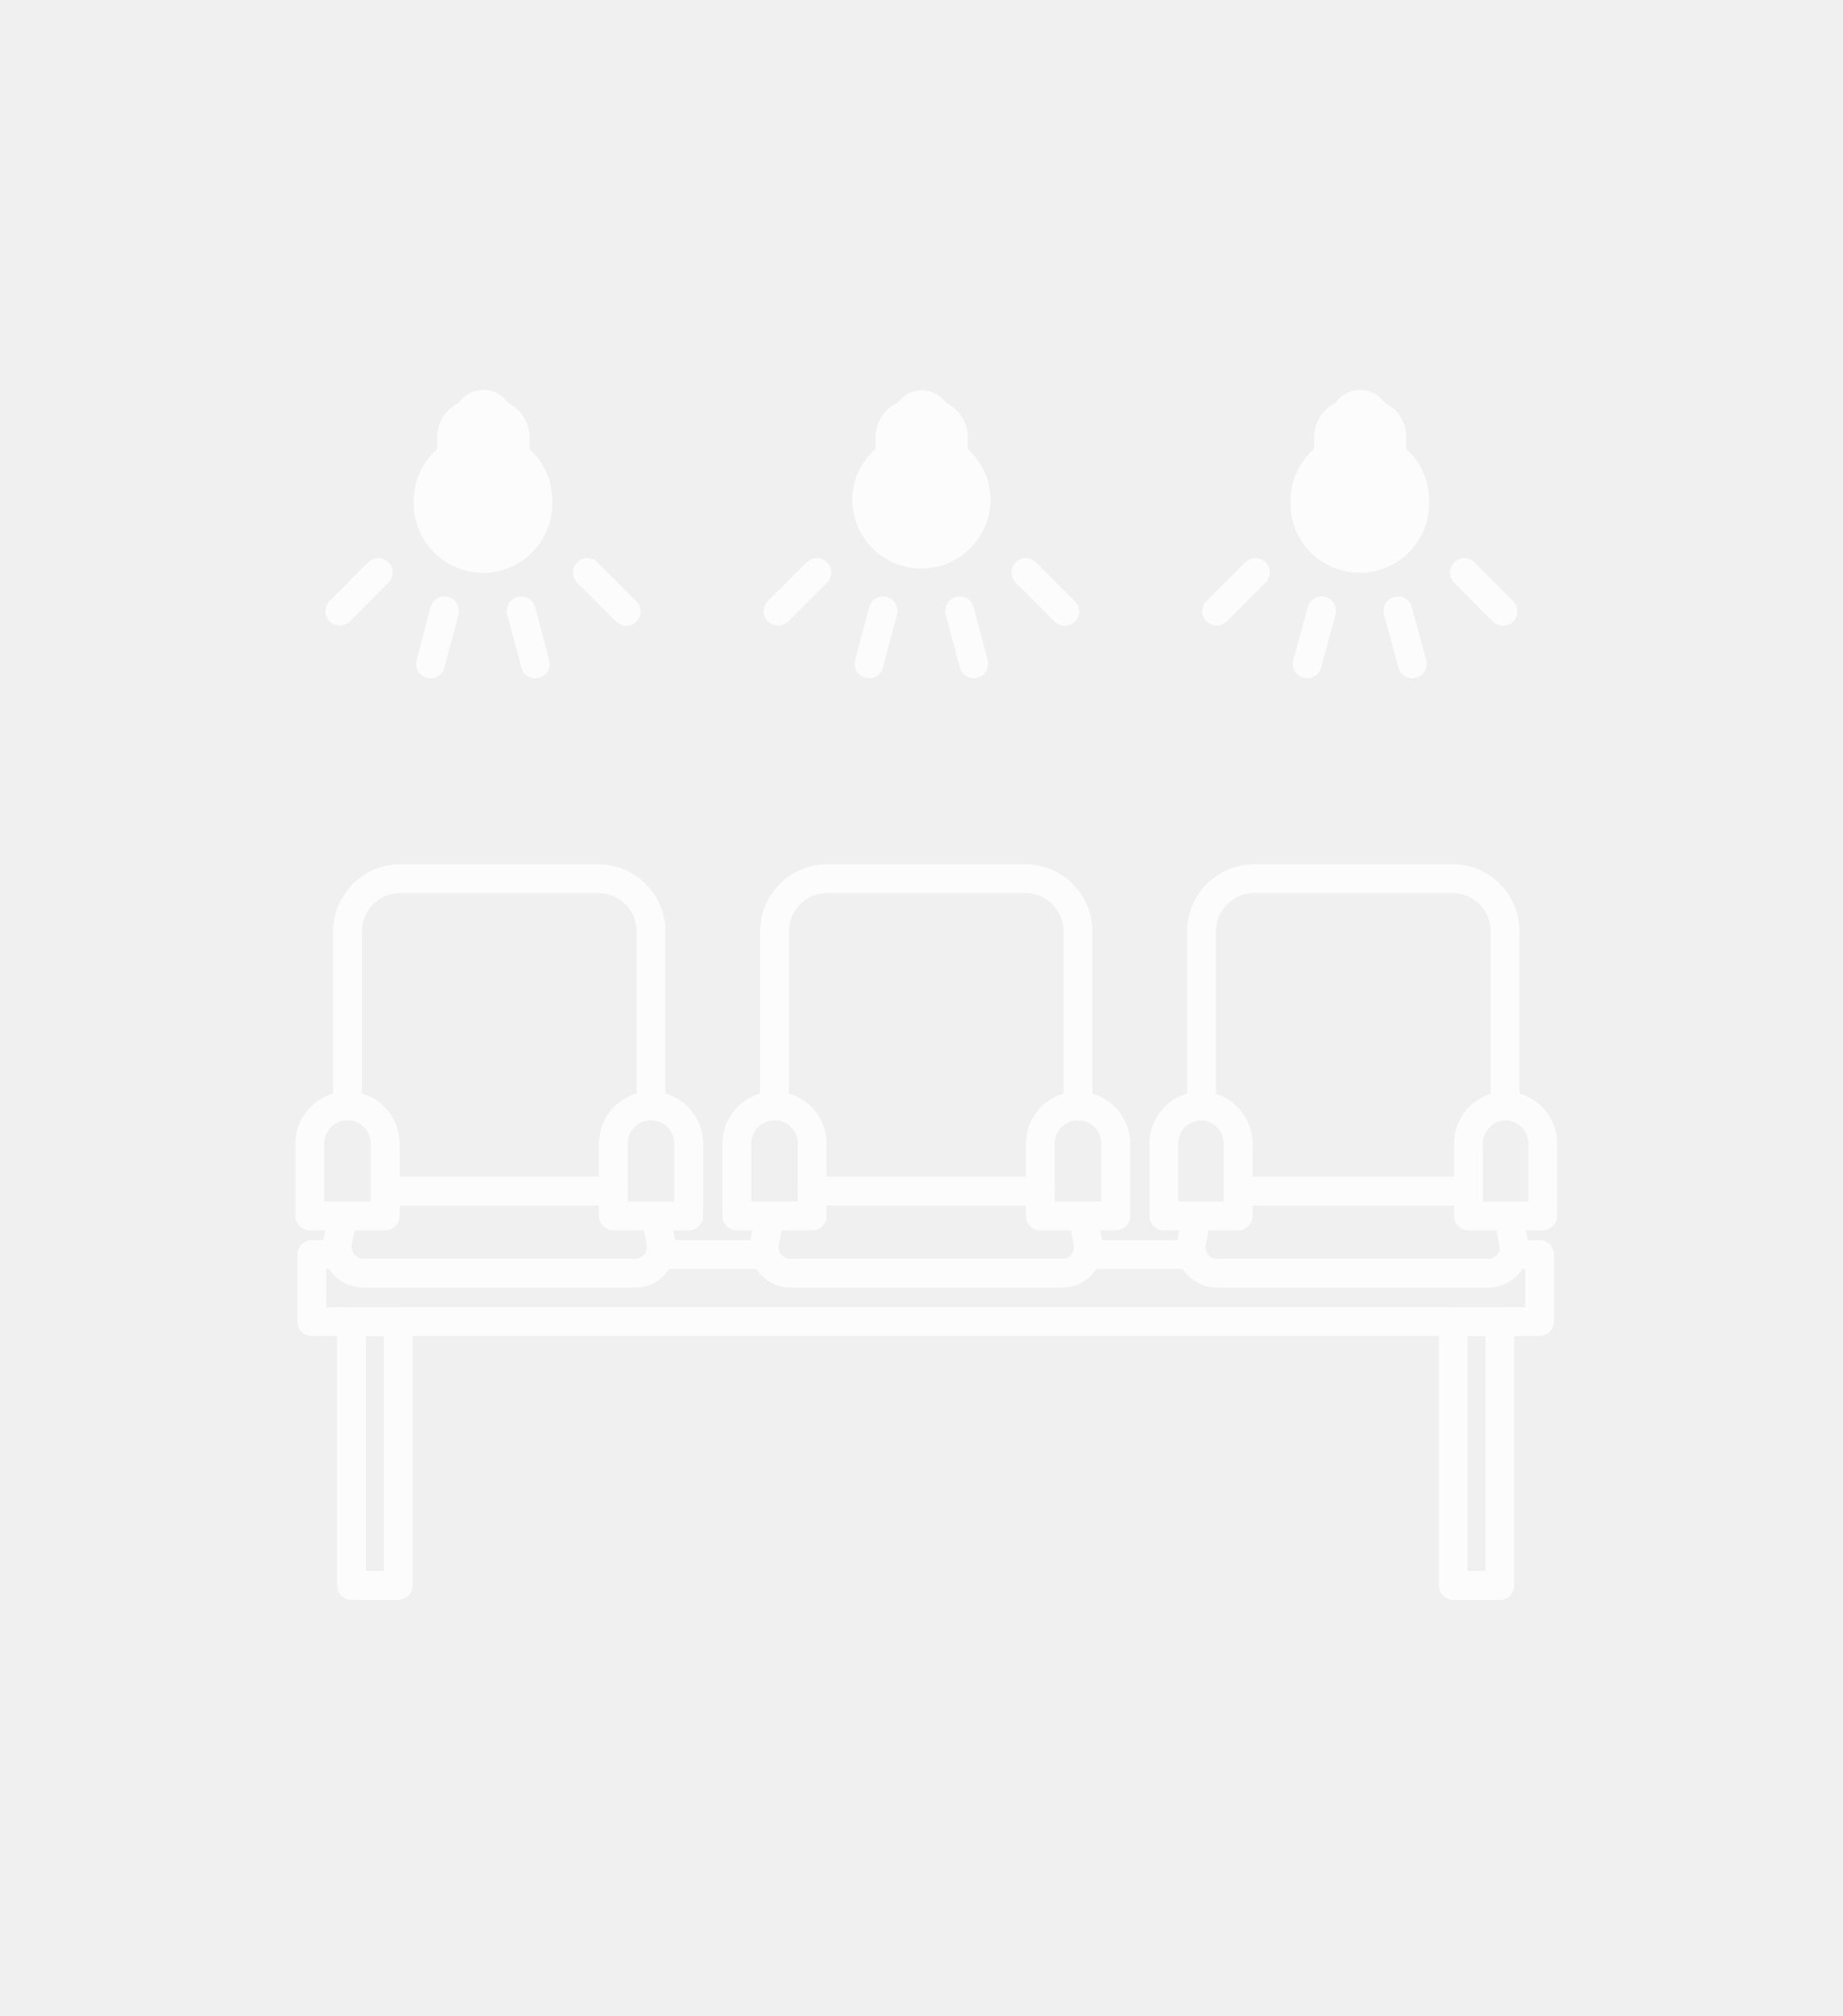
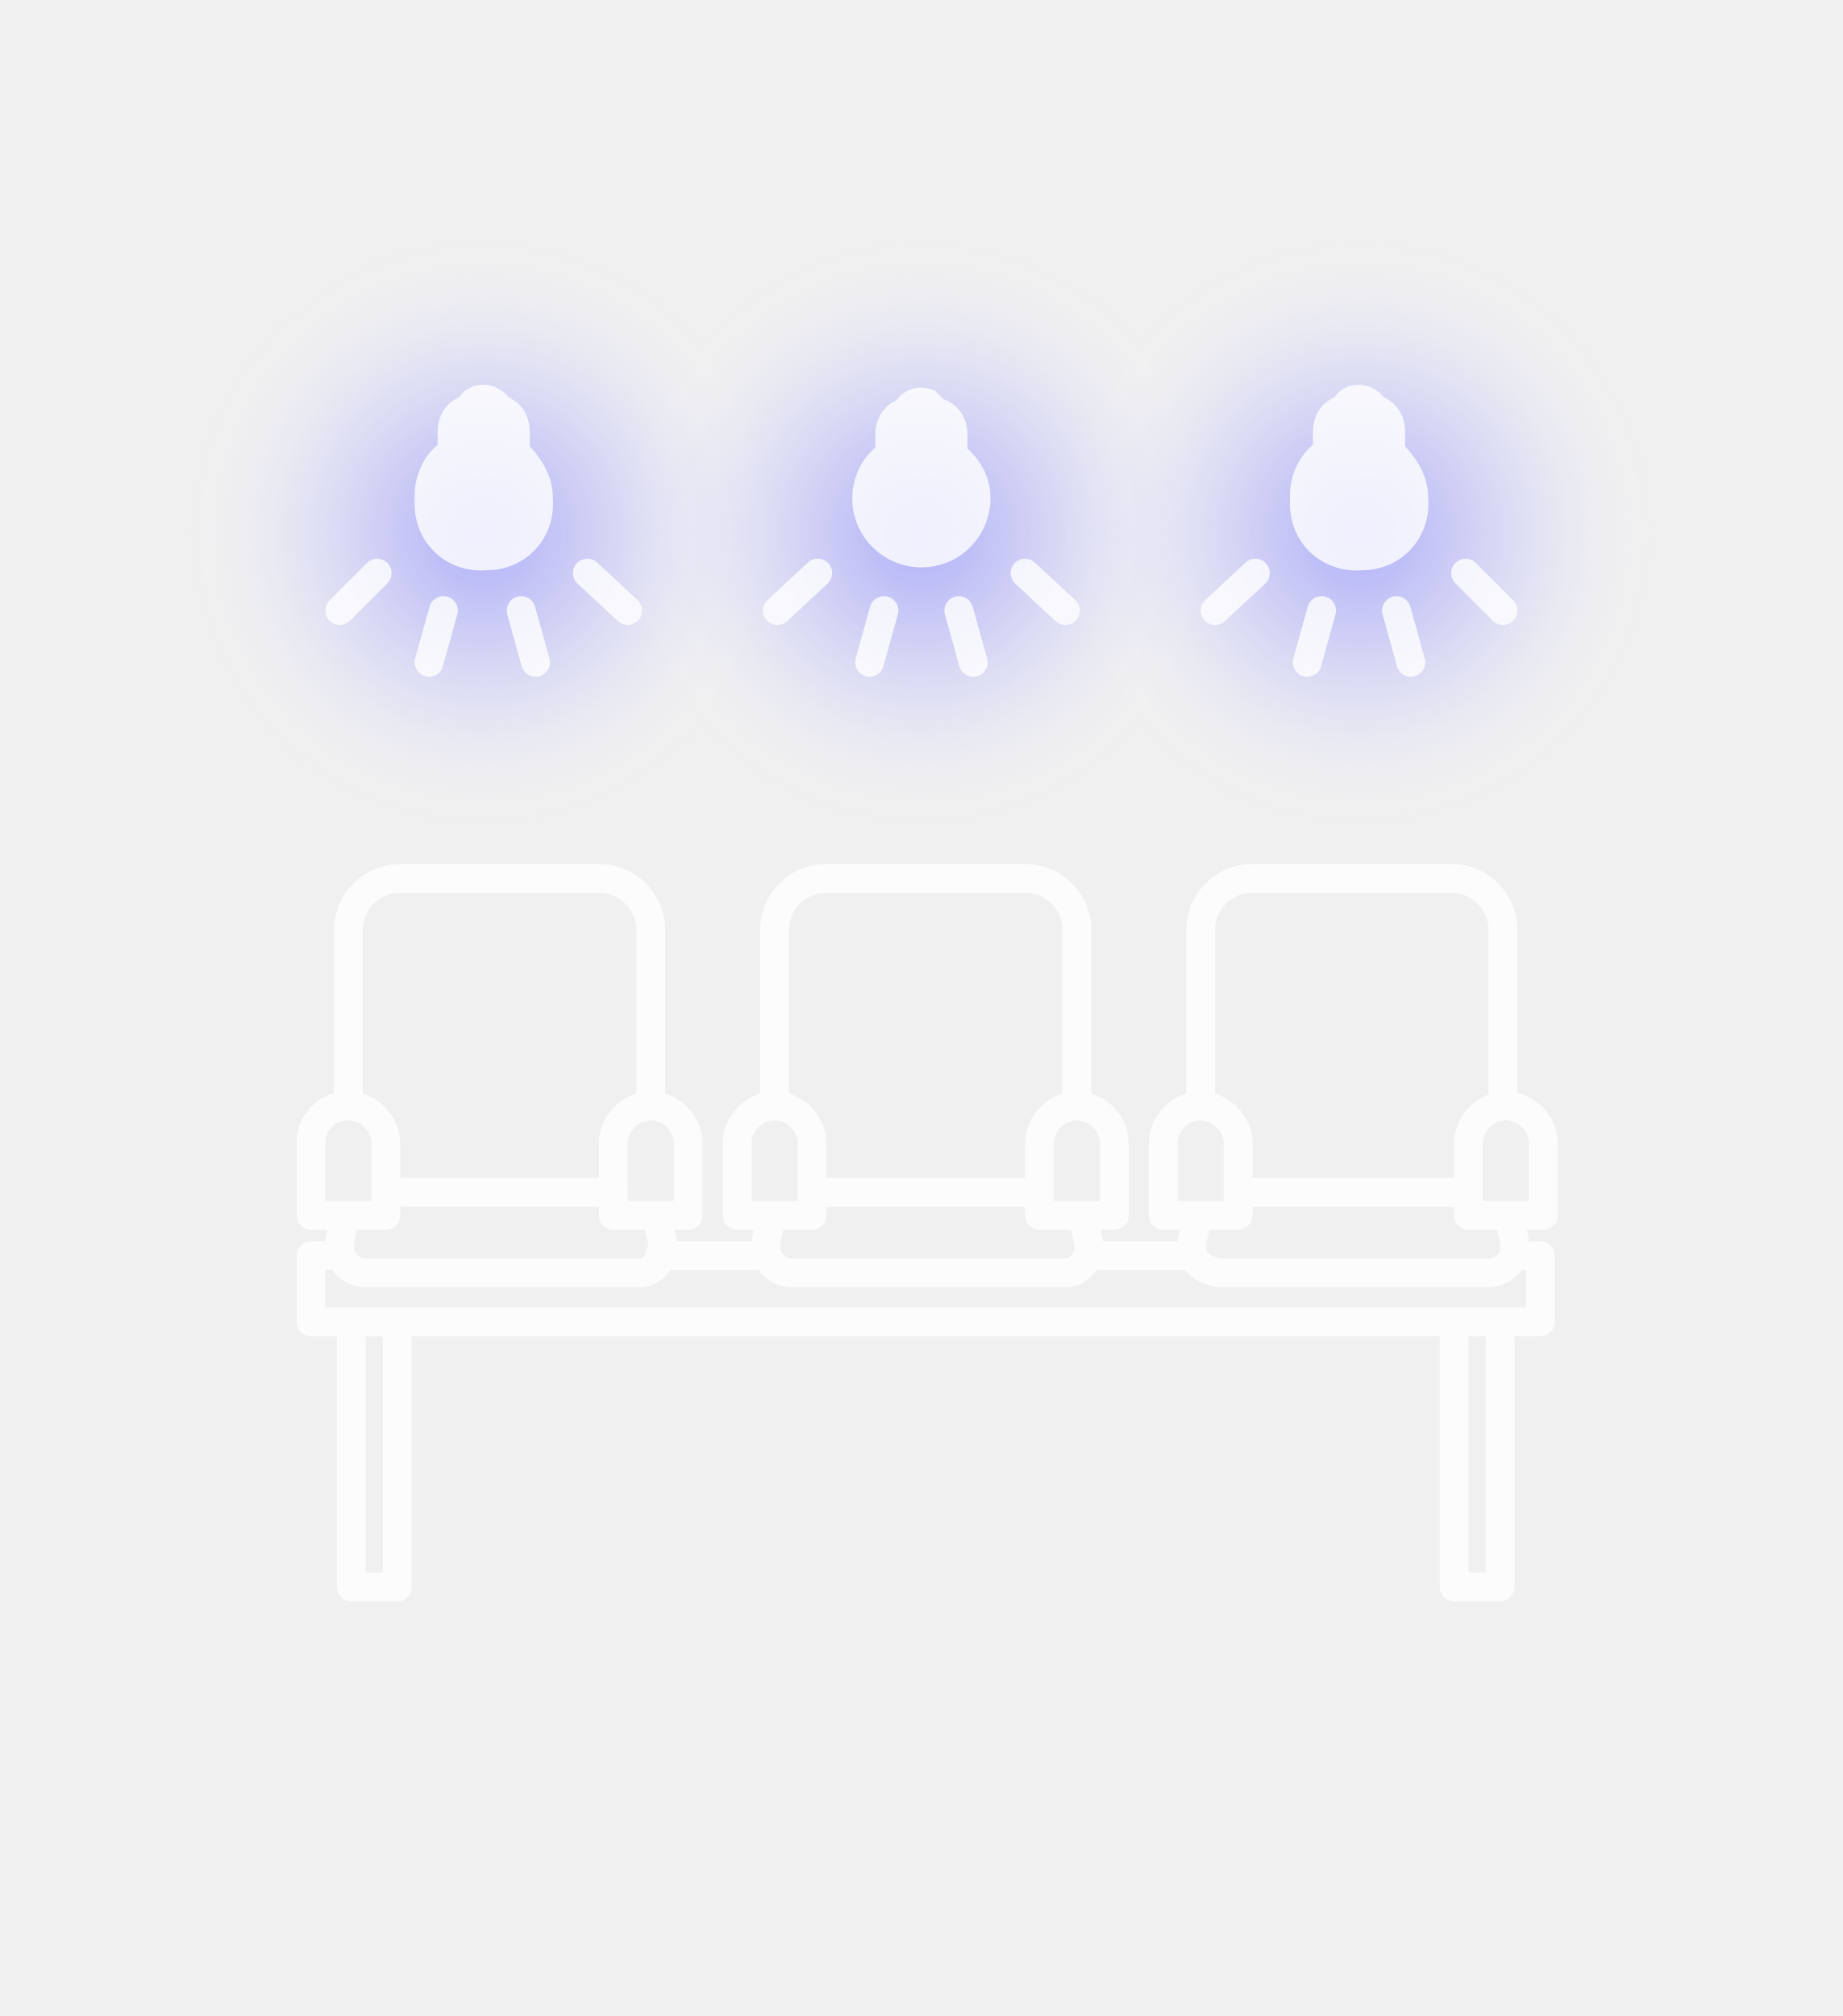
- <svg xmlns="http://www.w3.org/2000/svg" viewBox="0 0 64 70">
-   <defs>
-     <style>.cls-1{opacity:0.8;}.cls-2,.cls-4{fill:none;stroke-linecap:round;}.cls-2,.cls-3,.cls-4{stroke:#fff;}.cls-2{stroke-linejoin:round;}.cls-3{fill:#fff;}.cls-3,.cls-4{stroke-miterlimit:10;}</style>
-   </defs>
-   <g id="_10-quarantine" data-name="10-quarantine">
-     <g class="cls-1">
-       <line class="cls-2" x1="41.42" y1="43.56" x2="37.76" y2="43.56" />
-       <line class="cls-2" x1="26.58" y1="43.56" x2="22.93" y2="43.56" />
-       <polyline class="cls-2" points="11.75 43.56 10.83 43.56 10.83 45.89 12.21 45.89 13.83 45.89 50.47 45.89 52.09 45.89 53.47 45.89 53.47 43.56 52.59 43.56" />
-       <rect class="cls-2" x="12.21" y="45.89" width="1.62" height="9.16" />
-       <rect class="cls-2" x="50.47" y="45.89" width="1.62" height="9.16" />
-       <line class="cls-2" x1="21.3" y1="41.36" x2="13.38" y2="41.36" />
-       <path class="cls-2" d="M22.78,42.23l.17.89a.91.91,0,0,1-.9,1.09H12.63a.91.91,0,0,1-.9-1.09l.17-.89" />
-       <path class="cls-2" d="M12.07,38.4V32.34a1.83,1.83,0,0,1,1.83-1.83h6.88a1.83,1.83,0,0,1,1.83,1.83V38.4" />
-       <line class="cls-2" x1="21.3" y1="41.36" x2="13.38" y2="41.36" />
-       <path class="cls-2" d="M12.07,38.4h0a1.31,1.31,0,0,1,1.31,1.31v2.51a0,0,0,0,1,0,0H10.76a0,0,0,0,1,0,0V39.71A1.31,1.31,0,0,1,12.07,38.4Z" />
-       <path class="cls-2" d="M22.61,38.4h0a1.31,1.31,0,0,1,1.31,1.31v2.51a0,0,0,0,1,0,0H21.3a0,0,0,0,1,0,0V39.71A1.31,1.31,0,0,1,22.61,38.4Z" />
-       <path class="cls-2" d="M37.61,42.23l.17.89a.91.91,0,0,1-.9,1.09H27.46a.91.91,0,0,1-.9-1.09l.17-.89" />
-       <line class="cls-2" x1="36.13" y1="41.36" x2="28.21" y2="41.36" />
-       <line class="cls-2" x1="36.13" y1="41.36" x2="28.21" y2="41.36" />
-       <path class="cls-2" d="M26.9,38.4V32.34a1.83,1.83,0,0,1,1.83-1.83h6.88a1.83,1.83,0,0,1,1.83,1.83V38.4" />
-       <path class="cls-2" d="M26.9,38.4h0a1.31,1.31,0,0,1,1.31,1.31v2.51a0,0,0,0,1,0,0H25.59a0,0,0,0,1,0,0V39.71A1.31,1.31,0,0,1,26.9,38.4Z" />
-       <path class="cls-2" d="M37.44,38.4h0a1.31,1.31,0,0,1,1.31,1.31v2.51a0,0,0,0,1,0,0H36.13a0,0,0,0,1,0,0V39.71A1.31,1.31,0,0,1,37.44,38.4Z" />
-       <path class="cls-2" d="M41.56,42.23l-.17.89a.82.82,0,0,0,0,.44.92.92,0,0,0,.87.65h9.43a.92.92,0,0,0,.87-.65.93.93,0,0,0,0-.44l-.17-.89" />
-       <line class="cls-2" x1="50.96" y1="41.36" x2="43.04" y2="41.36" />
-       <line class="cls-2" x1="50.96" y1="41.36" x2="43.04" y2="41.36" />
-       <path class="cls-2" d="M41.73,38.4V32.34a1.83,1.83,0,0,1,1.83-1.83h6.88a1.82,1.82,0,0,1,1.83,1.83V38.4" />
-       <path class="cls-2" d="M41.73,38.4h0A1.31,1.31,0,0,1,43,39.71v2.51a0,0,0,0,1,0,0H40.42a0,0,0,0,1,0,0V39.71A1.31,1.31,0,0,1,41.73,38.4Z" />
-       <path class="cls-2" d="M52.27,38.4h0a1.31,1.31,0,0,1,1.31,1.31v2.51a0,0,0,0,1,0,0H51a0,0,0,0,1,0,0V39.71A1.31,1.31,0,0,1,52.27,38.4Z" />
-       <path class="cls-3" d="M33.9,17.34a1.9,1.9,0,1,1-3.8,0,1.87,1.87,0,0,1,.81-1.51v-.66a.82.82,0,0,1,.6-.78.54.54,0,0,1,1,0,.82.82,0,0,1,.6.78v.66A1.87,1.87,0,0,1,33.9,17.34Z" />
-       <line class="cls-4" x1="36.98" y1="21.23" x2="35.63" y2="19.88" />
-       <line class="cls-4" x1="33.82" y1="23.05" x2="33.33" y2="21.21" />
-       <line class="cls-4" x1="30.18" y1="23.05" x2="30.67" y2="21.21" />
-       <line class="cls-4" x1="27.02" y1="21.22" x2="28.37" y2="19.88" />
-       <path class="cls-3" d="M49.13,17.34a1.91,1.91,0,1,1-3.81,0,1.88,1.88,0,0,1,.82-1.51v-.66a.82.82,0,0,1,.6-.78.53.53,0,0,1,1,0,.8.8,0,0,1,.6.78v.66A1.88,1.88,0,0,1,49.13,17.34Z" />
-       <line class="cls-4" x1="52.2" y1="21.23" x2="50.86" y2="19.88" />
-       <line class="cls-4" x1="49.05" y1="23.05" x2="48.55" y2="21.21" />
-       <line class="cls-4" x1="45.4" y1="23.05" x2="45.9" y2="21.21" />
-       <line class="cls-4" x1="42.25" y1="21.22" x2="43.6" y2="19.88" />
-       <path class="cls-3" d="M18.68,17.34a1.91,1.91,0,1,1-3.81,0,1.88,1.88,0,0,1,.82-1.51v-.66a.8.8,0,0,1,.6-.78.53.53,0,0,1,1,0,.82.82,0,0,1,.6.78v.66A1.88,1.88,0,0,1,18.68,17.34Z" />
-       <line class="cls-4" x1="21.75" y1="21.23" x2="20.4" y2="19.88" />
-       <line class="cls-4" x1="18.59" y1="23.05" x2="18.1" y2="21.21" />
-       <line class="cls-4" x1="14.95" y1="23.05" x2="15.44" y2="21.21" />
-       <line class="cls-4" x1="11.8" y1="21.22" x2="13.14" y2="19.88" />
+ <svg xmlns="http://www.w3.org/2000/svg" version="1.1" id="Layer_1" x="0px" y="0px" viewBox="0 0 64 70" style="enable-background:new 0 0 64 70;" xml:space="preserve">
+   <style type="text/css">
+ 	.st0{fill:url(#SVGID_1_);}
+ 	.st1{fill:url(#SVGID_00000134942799258570993370000003036462836414505615_);}
+ 	.st2{fill:url(#SVGID_00000076578181372706064590000018355597595131833772_);}
+ 	.st3{opacity:0.8;}
+ 	.st4{fill:none;stroke:#FFFFFF;stroke-linecap:round;stroke-linejoin:round;}
+ 	.st5{fill:#FFFFFF;stroke:#FFFFFF;stroke-miterlimit:10;}
+ 	.st6{fill:none;stroke:#FFFFFF;stroke-linecap:round;stroke-miterlimit:10;}
+ </style>
+   <radialGradient id="SVGID_1_" cx="16.775" cy="18.498" r="10.358" gradientUnits="userSpaceOnUse">
+     <stop offset="0" style="stop-color:#8888FF;stop-opacity:0.6" />
+     <stop offset="0.167" style="stop-color:#8D8DFF;stop-opacity:0.5" />
+     <stop offset="0.355" style="stop-color:#9A9AFF;stop-opacity:0.387" />
+     <stop offset="0.554" style="stop-color:#B1B1FF;stop-opacity:0.267" />
+     <stop offset="0.761" style="stop-color:#D1D1FF;stop-opacity:0.143" />
+     <stop offset="0.972" style="stop-color:#F9F9FF;stop-opacity:1.712656e-02" />
+     <stop offset="1" style="stop-color:#FFFFFF;stop-opacity:0" />
+   </radialGradient>
+   <circle class="st0" cx="16.8" cy="18.5" r="10.4" />
+   <radialGradient id="SVGID_00000061436404832350874410000010882579421111065774_" cx="32" cy="18.498" r="10.358" gradientUnits="userSpaceOnUse">
+     <stop offset="0" style="stop-color:#8888FF;stop-opacity:0.6" />
+     <stop offset="0.167" style="stop-color:#8D8DFF;stop-opacity:0.5" />
+     <stop offset="0.355" style="stop-color:#9A9AFF;stop-opacity:0.387" />
+     <stop offset="0.554" style="stop-color:#B1B1FF;stop-opacity:0.267" />
+     <stop offset="0.761" style="stop-color:#D1D1FF;stop-opacity:0.143" />
+     <stop offset="0.972" style="stop-color:#F9F9FF;stop-opacity:1.712656e-02" />
+     <stop offset="1" style="stop-color:#FFFFFF;stop-opacity:0" />
+   </radialGradient>
+   <circle style="fill:url(#SVGID_00000061436404832350874410000010882579421111065774_);" cx="32" cy="18.5" r="10.4" />
+   <radialGradient id="SVGID_00000145774302347915679370000012799644719893814196_" cx="47.225" cy="18.498" r="10.358" gradientUnits="userSpaceOnUse">
+     <stop offset="0" style="stop-color:#8888FF;stop-opacity:0.6" />
+     <stop offset="0.167" style="stop-color:#8D8DFF;stop-opacity:0.5" />
+     <stop offset="0.355" style="stop-color:#9A9AFF;stop-opacity:0.387" />
+     <stop offset="0.554" style="stop-color:#B1B1FF;stop-opacity:0.267" />
+     <stop offset="0.761" style="stop-color:#D1D1FF;stop-opacity:0.143" />
+     <stop offset="0.972" style="stop-color:#F9F9FF;stop-opacity:1.712656e-02" />
+     <stop offset="1" style="stop-color:#FFFFFF;stop-opacity:0" />
+   </radialGradient>
+   <circle style="fill:url(#SVGID_00000145774302347915679370000012799644719893814196_);" cx="47.2" cy="18.5" r="10.4" />
+   <g id="_10-quarantine">
+     <g class="st3">
+       <line class="st4" x1="41.4" y1="43.6" x2="37.8" y2="43.6" />
+       <line class="st4" x1="26.6" y1="43.6" x2="22.9" y2="43.6" />
+       <polyline class="st4" points="11.8,43.6 10.8,43.6 10.8,45.9 12.2,45.9 13.8,45.9 50.5,45.9 52.1,45.9 53.5,45.9 53.5,43.6     52.6,43.6   " />
+       <rect x="12.2" y="45.9" class="st4" width="1.6" height="9.2" />
+       <rect x="50.5" y="45.9" class="st4" width="1.6" height="9.2" />
+       <line class="st4" x1="21.3" y1="41.4" x2="13.4" y2="41.4" />
+       <path class="st4" d="M22.8,42.2l0.2,0.9c0.1,0.5-0.2,1-0.7,1.1c-0.1,0-0.1,0-0.2,0h-9.4c-0.5,0-0.9-0.4-0.9-0.9c0-0.1,0-0.1,0-0.2    l0.2-0.9" />
+       <path class="st4" d="M12.1,38.4v-6.1c0-1,0.8-1.8,1.8-1.8h6.9c1,0,1.8,0.8,1.8,1.8v6.1" />
+       <line class="st4" x1="21.3" y1="41.4" x2="13.4" y2="41.4" />
+       <path class="st4" d="M12.1,38.4L12.1,38.4c0.7,0,1.3,0.6,1.3,1.3l0,0v2.5l0,0h-2.6l0,0v-2.5C10.8,39,11.3,38.4,12.1,38.4z" />
+       <path class="st4" d="M22.6,38.4L22.6,38.4c0.7,0,1.3,0.6,1.3,1.3l0,0v2.5l0,0h-2.6l0,0v-2.5C21.3,39,21.9,38.4,22.6,38.4z" />
+       <path class="st4" d="M37.6,42.2l0.2,0.9c0.1,0.5-0.2,1-0.7,1.1c-0.1,0-0.1,0-0.2,0h-9.4c-0.5,0-0.9-0.4-0.9-0.9c0-0.1,0-0.1,0-0.2    l0.2-0.9" />
+       <line class="st4" x1="36.1" y1="41.4" x2="28.2" y2="41.4" />
+       <line class="st4" x1="36.1" y1="41.4" x2="28.2" y2="41.4" />
+       <path class="st4" d="M26.9,38.4v-6.1c0-1,0.8-1.8,1.8-1.8h6.9c1,0,1.8,0.8,1.8,1.8l0,0v6.1" />
+       <path class="st4" d="M26.9,38.4L26.9,38.4c0.7,0,1.3,0.6,1.3,1.3l0,0v2.5l0,0h-2.6l0,0v-2.5C25.6,39,26.2,38.4,26.9,38.4z" />
+       <path class="st4" d="M37.4,38.4L37.4,38.4c0.7,0,1.3,0.6,1.3,1.3c0,0,0,0,0,0v2.5l0,0h-2.6l0,0v-2.5C36.1,39,36.7,38.4,37.4,38.4z    " />
+       <path class="st4" d="M41.6,42.2l-0.2,0.9c0,0.1,0,0.3,0,0.4c0.1,0.4,0.5,0.6,0.9,0.7h9.4c0.4,0,0.8-0.3,0.9-0.7c0-0.1,0-0.3,0-0.4    l-0.2-0.9" />
+       <line class="st4" x1="51" y1="41.4" x2="43" y2="41.4" />
+       <line class="st4" x1="51" y1="41.4" x2="43" y2="41.4" />
+       <path class="st4" d="M41.7,38.4v-6.1c0-1,0.8-1.8,1.8-1.8l0,0h6.9c1,0,1.8,0.8,1.8,1.8c0,0,0,0,0,0v6.1" />
+       <path class="st4" d="M41.7,38.4L41.7,38.4c0.7,0,1.3,0.6,1.3,1.3v2.5l0,0h-2.6l0,0v-2.5C40.4,39,41,38.4,41.7,38.4z" />
+       <path class="st4" d="M52.3,38.4L52.3,38.4c0.7,0,1.3,0.6,1.3,1.3c0,0,0,0,0,0v2.5l0,0H51l0,0v-2.5C51,39,51.6,38.4,52.3,38.4z" />
+       <path class="st5" d="M33.9,17.3c0,1-0.8,1.9-1.9,1.9c-1,0-1.9-0.8-1.9-1.9c0,0,0,0,0,0c0-0.6,0.3-1.2,0.8-1.5v-0.7    c0-0.4,0.2-0.7,0.6-0.8c0.1-0.3,0.4-0.4,0.7-0.3c0.1,0.1,0.2,0.2,0.3,0.3c0.4,0.1,0.6,0.4,0.6,0.8v0.7    C33.6,16.2,33.9,16.7,33.9,17.3z" />
+       <line class="st6" x1="37" y1="21.2" x2="35.6" y2="19.9" />
+       <line class="st6" x1="33.8" y1="23" x2="33.3" y2="21.2" />
+       <line class="st6" x1="30.2" y1="23" x2="30.7" y2="21.2" />
+       <line class="st6" x1="27" y1="21.2" x2="28.4" y2="19.9" />
+       <path class="st5" d="M49.1,17.3c0.1,1.1-0.7,2-1.8,2c-1.1,0.1-2-0.7-2-1.8c0-0.1,0-0.2,0-0.3c0-0.6,0.3-1.2,0.8-1.5v-0.7    c0-0.4,0.2-0.7,0.6-0.8c0.1-0.3,0.4-0.4,0.7-0.3c0.2,0.1,0.3,0.2,0.3,0.3c0.4,0.1,0.6,0.4,0.6,0.8v0.7    C48.8,16.2,49.1,16.7,49.1,17.3z" />
+       <line class="st6" x1="52.2" y1="21.2" x2="50.9" y2="19.9" />
+       <line class="st6" x1="49" y1="23" x2="48.5" y2="21.2" />
+       <line class="st6" x1="45.4" y1="23" x2="45.9" y2="21.2" />
+       <line class="st6" x1="42.2" y1="21.2" x2="43.6" y2="19.9" />
+       <path class="st5" d="M18.7,17.3c0.1,1.1-0.7,2-1.8,2c-1.1,0.1-2-0.7-2-1.8c0-0.1,0-0.2,0-0.3c0-0.6,0.3-1.2,0.8-1.5v-0.7    c0-0.4,0.2-0.7,0.6-0.8c0.1-0.3,0.4-0.4,0.7-0.3c0.2,0.1,0.3,0.2,0.3,0.3c0.4,0.1,0.6,0.4,0.6,0.8v0.7    C18.4,16.2,18.7,16.7,18.7,17.3z" />
+       <line class="st6" x1="21.8" y1="21.2" x2="20.4" y2="19.9" />
+       <line class="st6" x1="18.6" y1="23" x2="18.1" y2="21.2" />
+       <line class="st6" x1="14.9" y1="23" x2="15.4" y2="21.2" />
+       <line class="st6" x1="11.8" y1="21.2" x2="13.1" y2="19.9" />
    </g>
  </g>
</svg>
